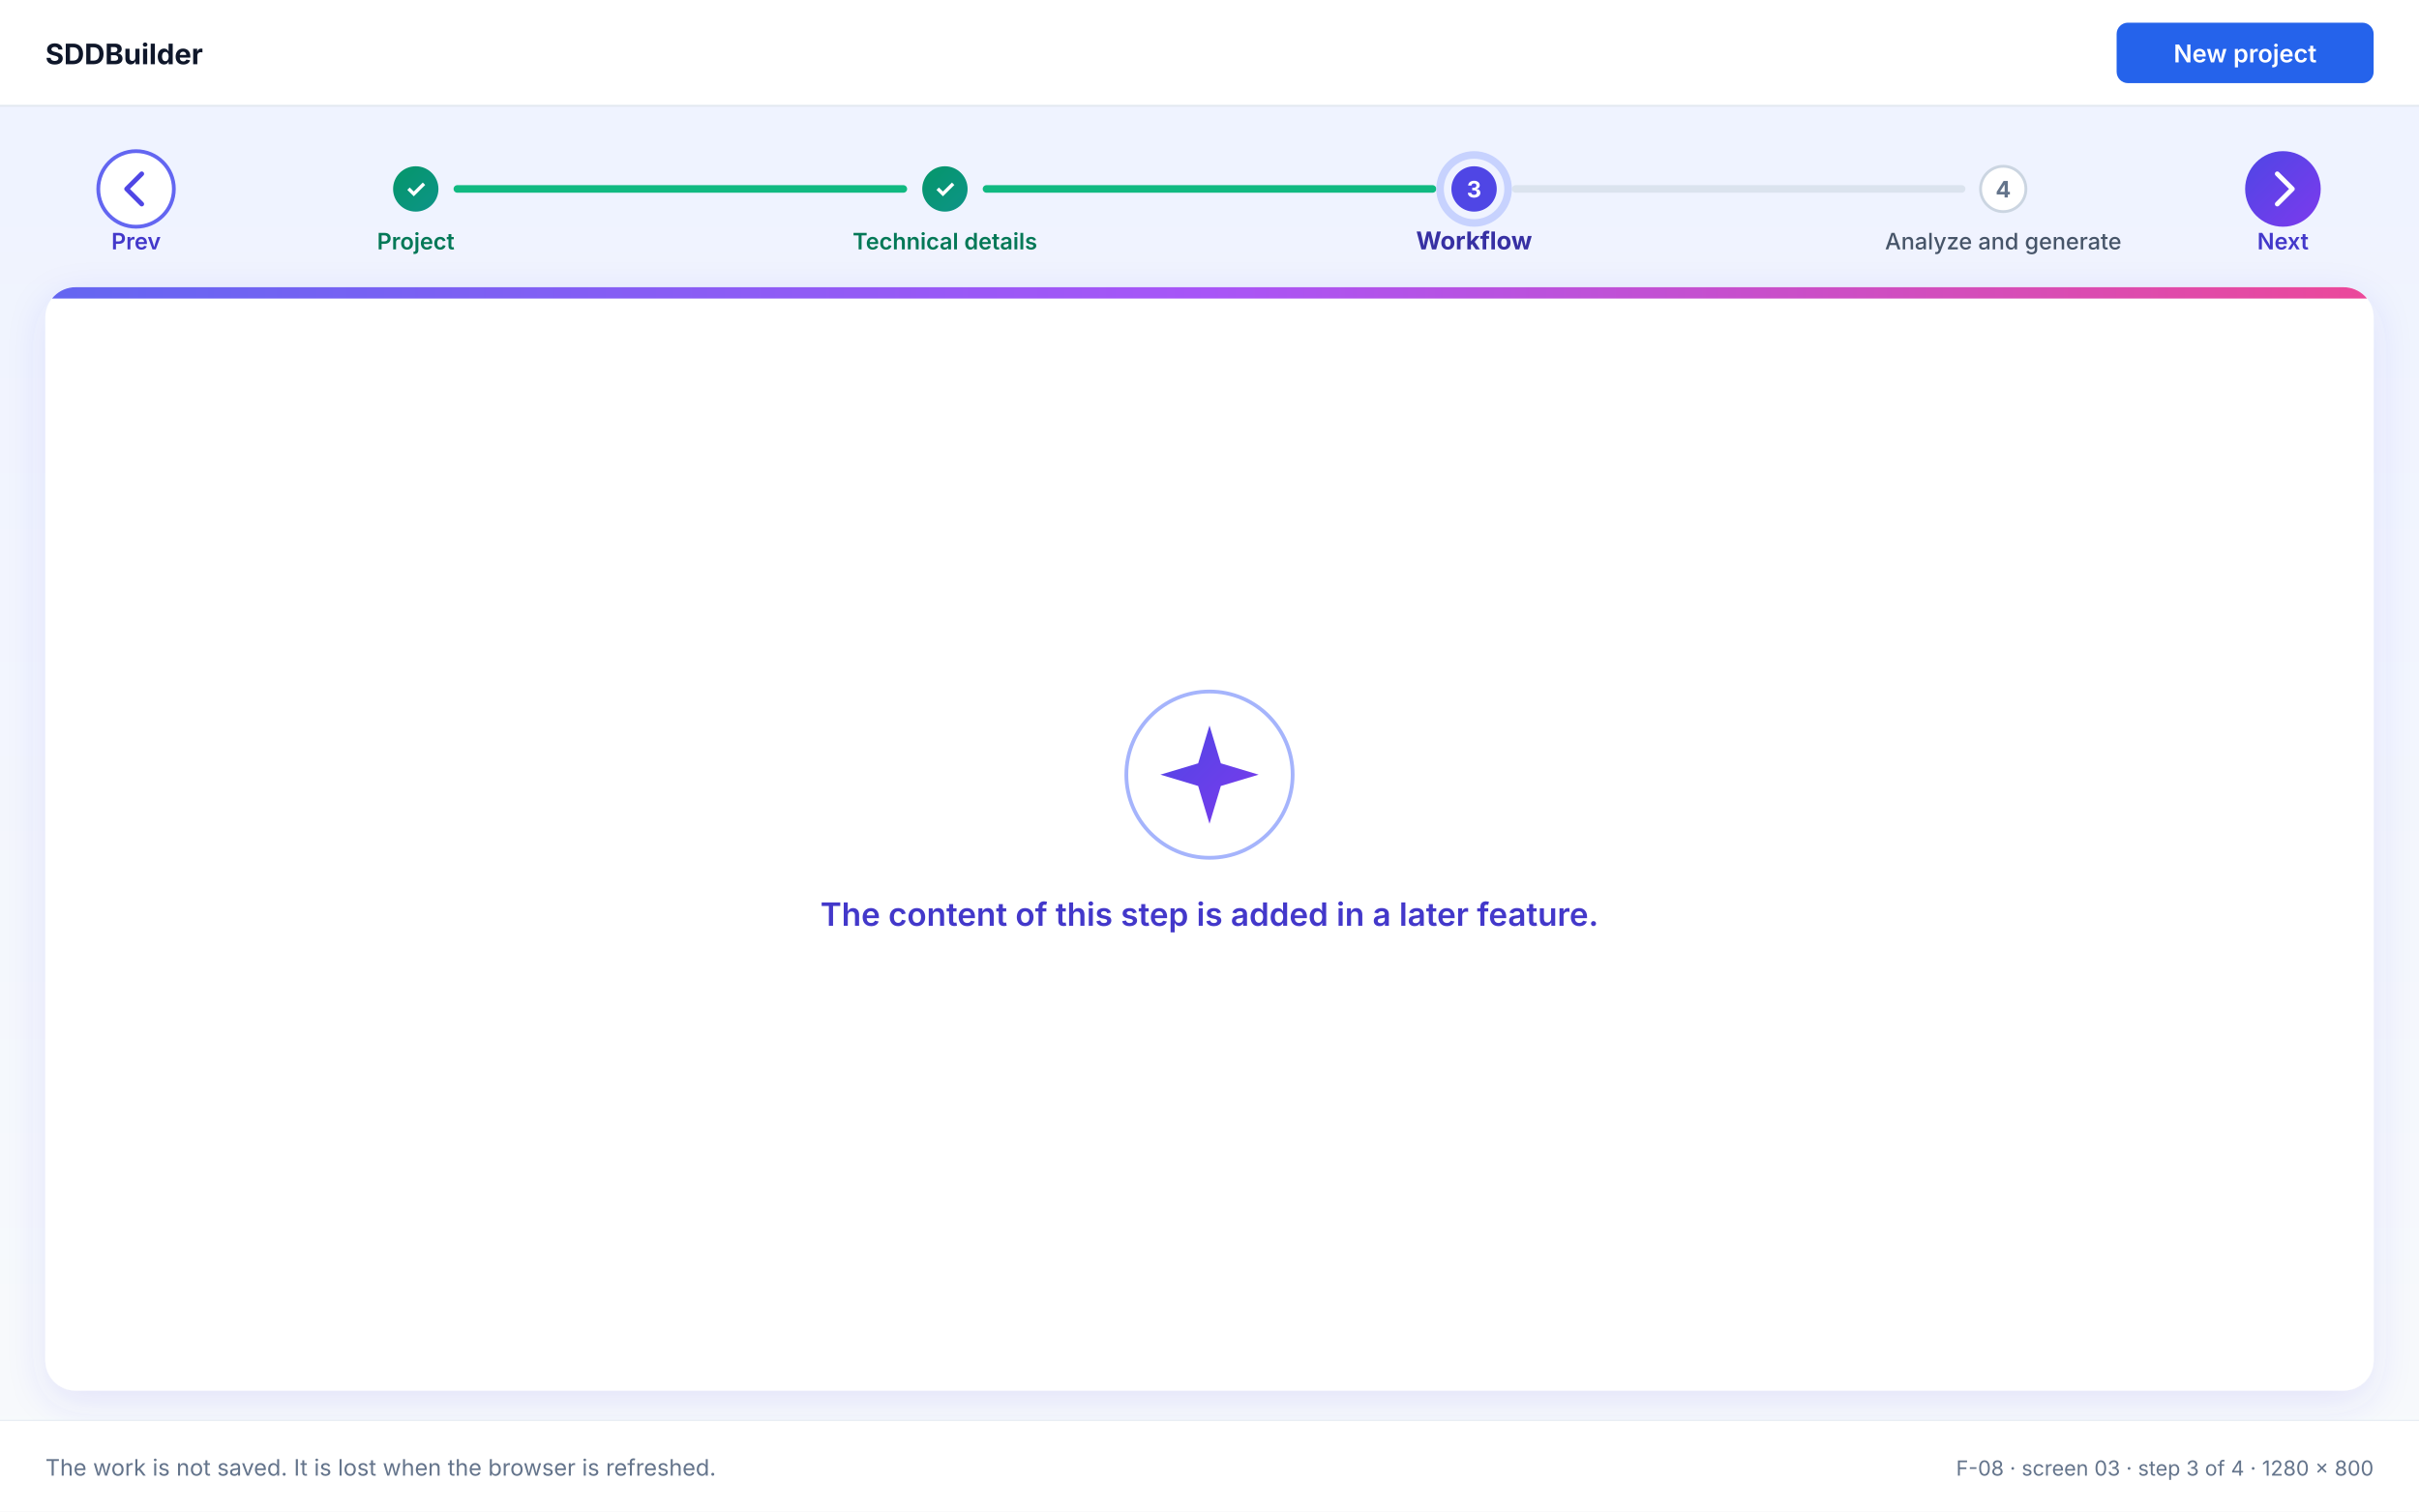
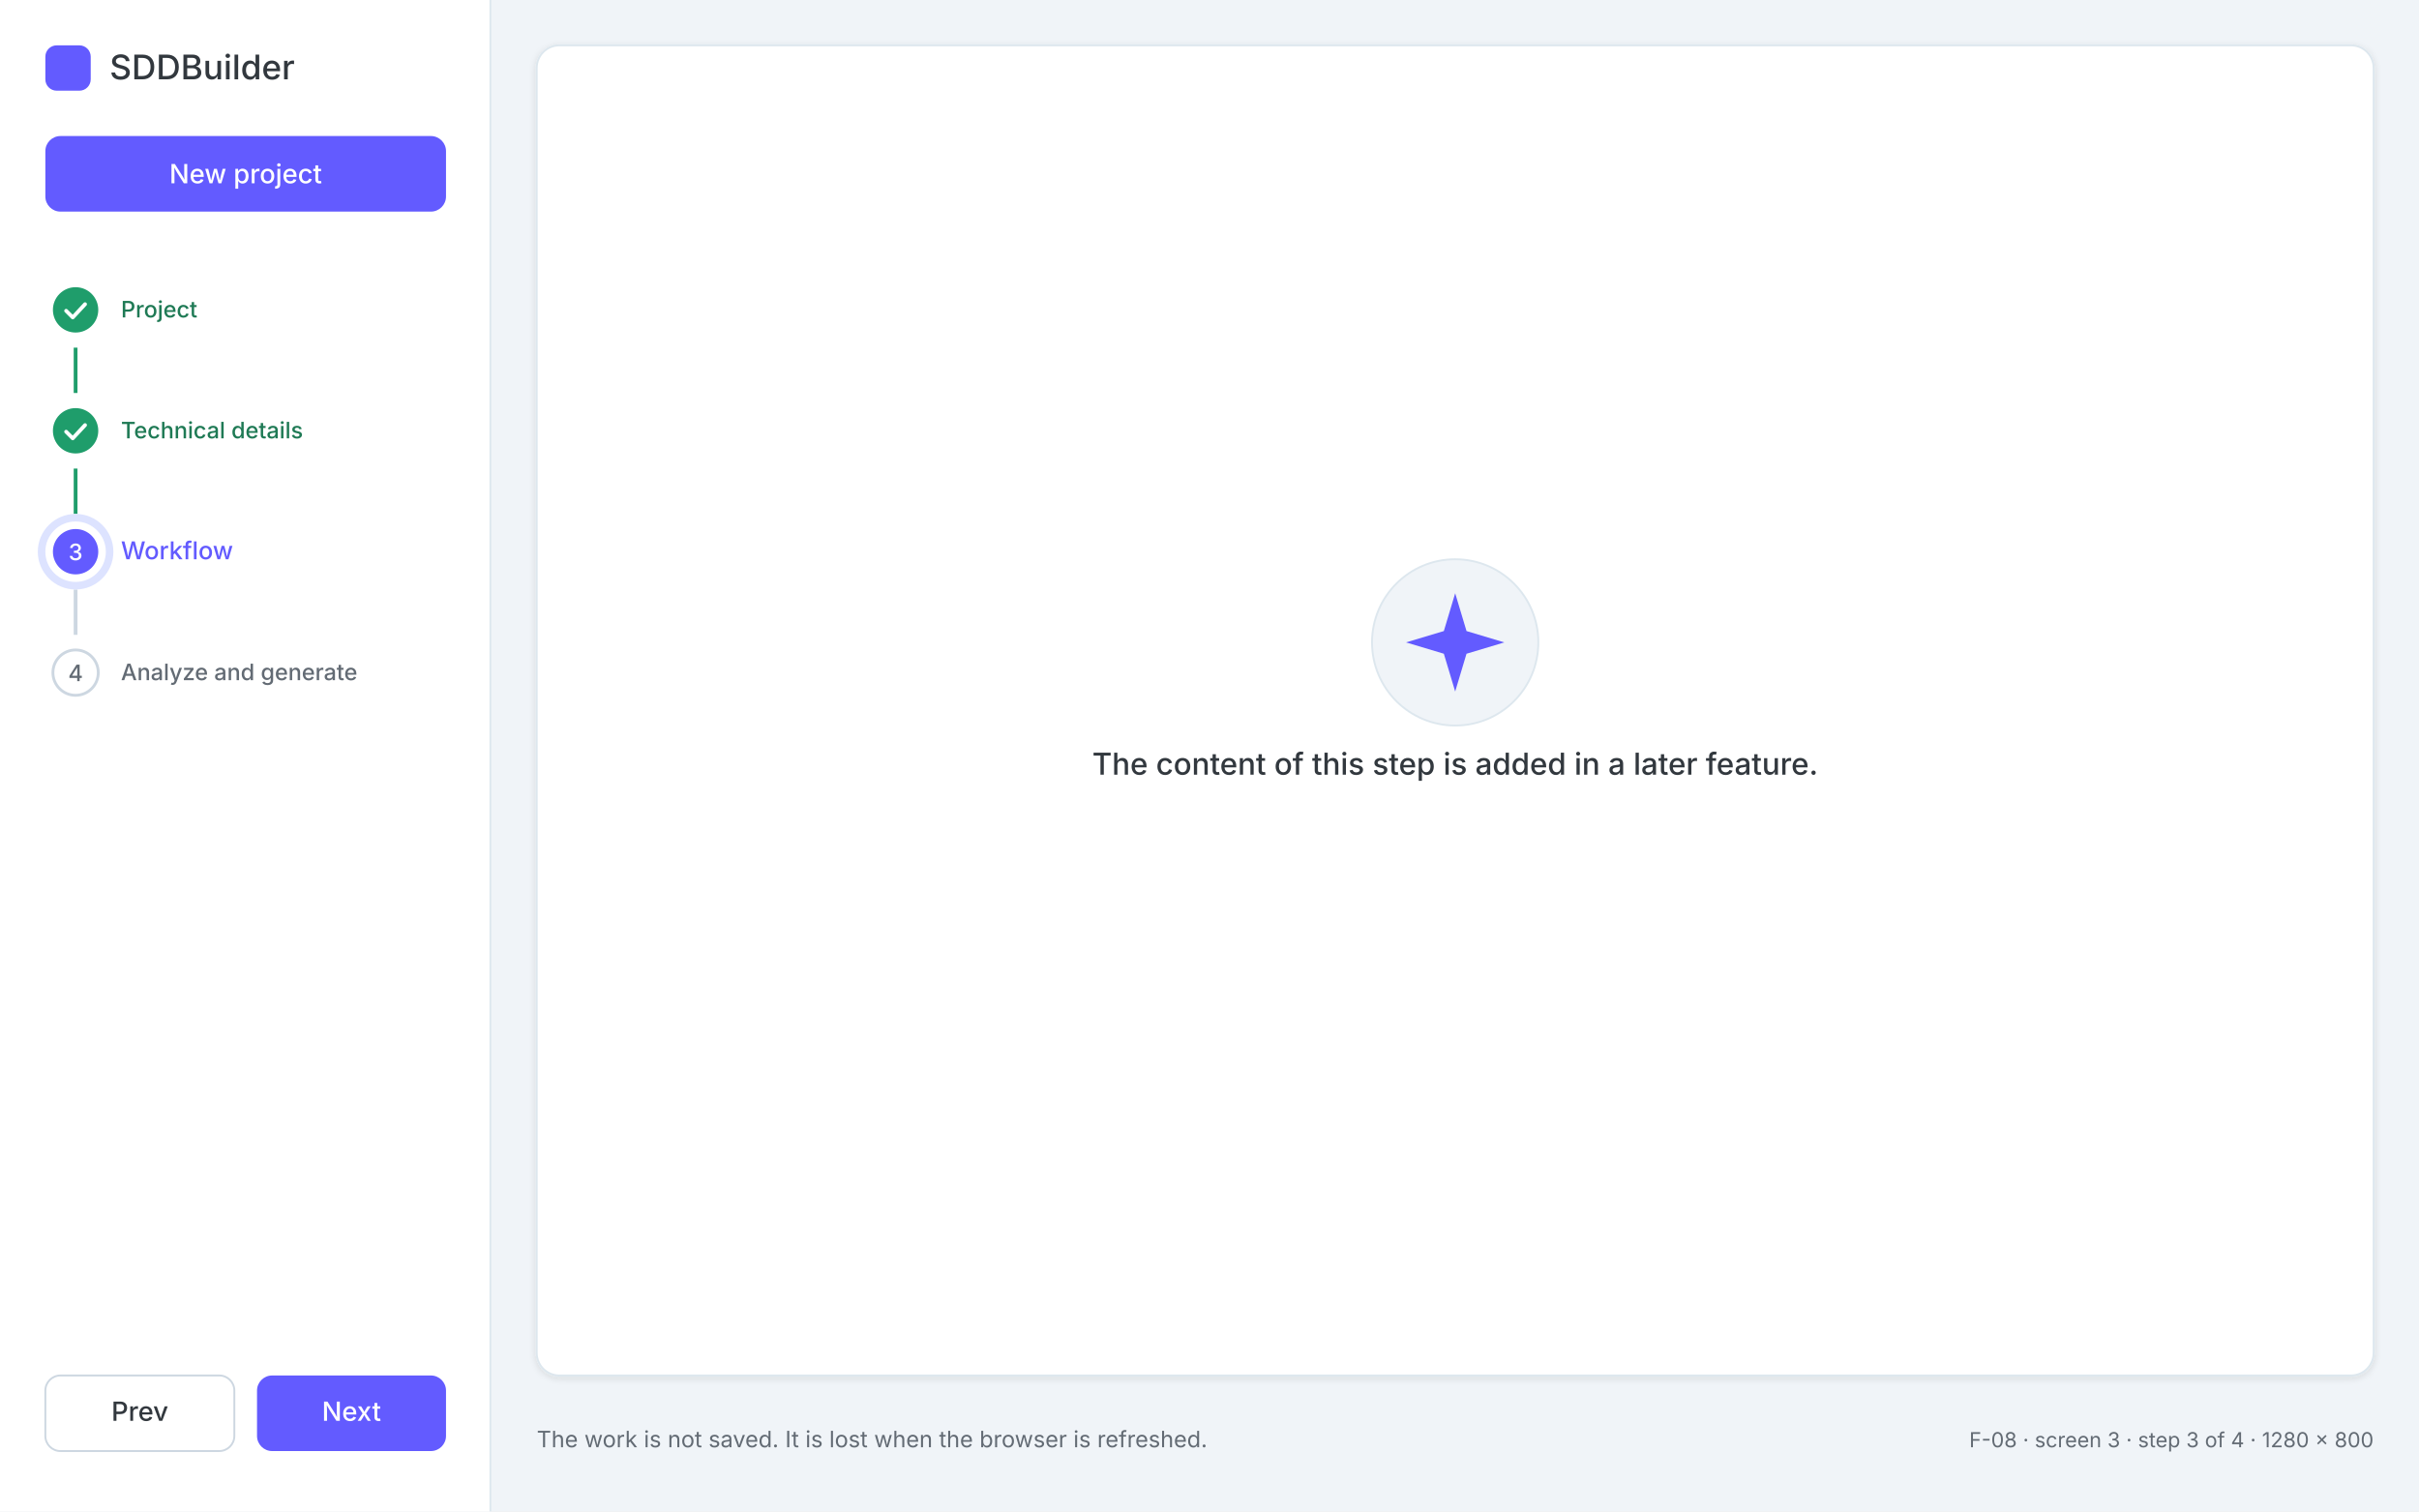
<svg xmlns="http://www.w3.org/2000/svg" width="1280" height="800" viewBox="0 0 1280 800">
+   <defs>
+     <filter id="sh" x="-5%" y="-5%" width="110%" height="115%">
+       <feDropShadow dx="0" dy="1" stdDeviation="2" flood-color="#32383E" flood-opacity="0.12" />
+     </filter>
+   </defs>
  <style>
- text{font-family:system-ui,-apple-system,"Segoe UI",sans-serif;font-size:13px;fill:#0f172a}
- .brand{font-size:15px;font-weight:700}
- .bt-primary{fill:#ffffff;font-weight:600}
- .muted{font-size:12px;fill:#64748b}
- .caption{font-size:11px;fill:#64748b}
- .ph{font-size:17px;font-weight:600;fill:#4338ca}
- .label-done{font-size:12px;font-weight:600;fill:#047857}
- .label-cur{font-size:13px;font-weight:700;fill:#3730a3}
- .nav-label{font-size:12px;font-weight:600;fill:#4338ca}
- .nav-label-dis{font-size:12px;font-weight:600;fill:#64748b}
- .label-todo{font-size:12px;font-weight:500;fill:#475569}
- .num{font-size:12px;font-weight:700;fill:#ffffff}
- .num-todo{font-size:12px;font-weight:700;fill:#64748b}
- .check{font-size:13px;font-weight:700;fill:#ffffff}
- .bar{fill:#ffffff}
- .div{stroke:#e2e8f0;stroke-width:1}
- .primary{fill:#2563eb}
- .nav-on{fill:#ffffff;stroke:#6366f1;stroke-width:2}
- .nav-dis{fill:#f1f5f9;stroke:#e2e8f0;stroke-width:1.5}
- .arrow{fill:none;stroke:#4f46e5;stroke-width:2.5;stroke-linecap:round;stroke-linejoin:round}
- .arrow-dis{fill:none;stroke:#cbd5e1;stroke-width:2.5;stroke-linecap:round;stroke-linejoin:round}
- .arrow-w{fill:none;stroke:#ffffff;stroke-width:2.5;stroke-linecap:round;stroke-linejoin:round}
- .node-todo{fill:#ffffff;stroke:#cbd5e1;stroke-width:1.5}
- .node-cur{fill:#4f46e5}
- .ring{fill:none;stroke:#c7d2fe;stroke-width:4}
- .line-todo{stroke:#dbe3ee;stroke-width:4;stroke-linecap:round}
- .line-done{stroke:#10b981;stroke-width:4;stroke-linecap:round}
- .card{fill:#ffffff}
+ text{font-family:Inter,system-ui,-apple-system,"Segoe UI",sans-serif;font-size:13px;fill:#32383E}
+ .brand{font-size:18px;font-weight:500}
+ .btnText{font-size:14px;font-weight:500;fill:#FFFFFF}
+ .btnDark{font-size:14px;font-weight:500;fill:#32383E}
+ .navOff{font-size:14px;font-weight:500;fill:#9FA6AD}
+ .muted{font-size:12px;fill:#636B74}
+ .caption{font-size:11px;fill:#636B74}
+ .label-cur{font-size:13px;font-weight:500;fill:#635BFF}
+ .label-done{font-size:12px;font-weight:500;fill:#1F7A55}
+ .label-todo{font-size:12px;font-weight:500;fill:#636B74}
+ .num{font-size:12px;font-weight:500;fill:#FFFFFF}
+ .num-todo{font-size:12px;font-weight:500;fill:#636B74}
+ .ph{font-size:16px;font-weight:500;fill:#32383E}
+ .div{stroke:#DDE7EE;stroke-width:1}
+ .card{fill:#FFFFFF;stroke:#DDE7EE}
+ .btnP{fill:#635BFF}
+ .btn{fill:#FFFFFF;stroke:#CDD7E1}
+ .btnOff{fill:#F0F4F8;stroke:#DDE7EE}
+ .ring{fill:none;stroke:#DDE3FF;stroke-width:4}
+ .node-todo{fill:#FFFFFF;stroke:#CDD7E1;stroke-width:1.5}
+ .node-cur{fill:#635BFF}
+ .node-done{fill:#1F9D6B}
+ .check{fill:none;stroke:#FFFFFF;stroke-width:2;stroke-linecap:round;stroke-linejoin:round}
+ .line-todo{stroke:#CDD7E1;stroke-width:2}
+ .line-done{stroke:#1F9D6B;stroke-width:2}
</style>
-   <defs>
-     <linearGradient id="gBg" x1="0" y1="0" x2="0" y2="1">
-       <stop offset="0" stop-color="#eef2ff" />
-       <stop offset="1" stop-color="#f8fafc" />
-     </linearGradient>
-     <linearGradient id="gBrand" x1="0" y1="0" x2="1" y2="1">
-       <stop offset="0" stop-color="#4f46e5" />
-       <stop offset="1" stop-color="#7c3aed" />
-     </linearGradient>
-     <linearGradient id="gDone" x1="0" y1="0" x2="1" y2="1">
-       <stop offset="0" stop-color="#059669" />
-       <stop offset="1" stop-color="#0d9488" />
-     </linearGradient>
-     <linearGradient id="gAccent" x1="0" y1="0" x2="1" y2="0">
-       <stop offset="0" stop-color="#6366f1" />
-       <stop offset="0.5" stop-color="#a855f7" />
-       <stop offset="1" stop-color="#ec4899" />
-     </linearGradient>
-     <filter id="sh" x="-5%" y="-5%" width="110%" height="115%">
-       <feDropShadow dx="0" dy="6" stdDeviation="10" flood-color="#4f46e5" flood-opacity="0.12" />
-     </filter>
-     <clipPath id="cardClip">
-       <rect x="24" y="152" width="1232" height="584" rx="16" />
-     </clipPath>
-   </defs>
-   <rect x="0" y="0" width="1280" height="800" fill="url(#gBg)" />
-   <rect class="bar" x="0" y="0" width="1280" height="56" />
-   <line class="div" x1="0" y1="56" x2="1280" y2="56" />
-   <text class="brand" x="24" y="34">SDDBuilder</text>
-   <rect class="primary" x="1120" y="12" width="136" height="32" rx="6" />
-   <text class="bt-primary" x="1188" y="33" text-anchor="middle">New project</text>
+   <rect width="1280" height="800" fill="#F0F4F8" />
+   <rect x="0" y="0" width="260" height="800" fill="#FFFFFF" />
+   <rect x="259" y="0" width="1" height="800" fill="#DDE7EE" />
+   <rect x="24" y="24" width="24" height="24" rx="6" fill="#635BFF" />
+   <text x="58" y="42" class="brand">SDDBuilder</text>
+   <rect x="24" y="72" width="212" height="40" rx="8" class="btnP" />
+   <text x="130" y="97" class="btnText" text-anchor="middle">New project</text>
+   <line x1="40" y1="184" x2="40" y2="208" class="line-done" />
+   <line x1="40" y1="248" x2="40" y2="272" class="line-done" />
+   <line x1="40" y1="312" x2="40" y2="336" class="line-todo" />
+   <circle class="node-done" cx="40" cy="164" r="12" />
+   <path class="check" d="M35 164.5 L38.5 168 L45 161" />
+   <text class="label-done" x="64" y="168">Project</text>
+   <circle class="node-done" cx="40" cy="228" r="12" />
+   <path class="check" d="M35 228.5 L38.5 232 L45 225" />
+   <text class="label-done" x="64" y="232">Technical details</text>
+   <circle class="ring" cx="40" cy="292" r="18" />
+   <circle class="node-cur" cx="40" cy="292" r="12" />
+   <text class="num" x="40" y="296.5" text-anchor="middle">3</text>
+   <text class="label-cur" x="64" y="296">Workflow</text>
+   <circle class="node-todo" cx="40" cy="356" r="12" />
+   <text class="num-todo" x="40" y="360.5" text-anchor="middle">4</text>
+   <text class="label-todo" x="64" y="360">Analyze and generate</text>
  <g>
-     <circle class="nav-on" cx="72" cy="100" r="20" />
-     <path class="arrow" d="M75 92 L67 100 L75 108" />
+     <rect class="btn" x="24" y="728" width="100" height="40" rx="8" />
+     <text class="btnDark" x="74" y="752" text-anchor="middle">Prev</text>
  </g>
-   <text class="nav-label" x="72" y="132" text-anchor="middle">Prev</text>
-   <line class="line-done" x1="242" y1="100" x2="478" y2="100" />
-   <line class="line-done" x1="522" y1="100" x2="758" y2="100" />
-   <line class="line-todo" x1="802" y1="100" x2="1038" y2="100" />
-   <circle cx="220" cy="100" r="12" fill="url(#gDone)" />
-   <text class="check" x="220" y="104.5" text-anchor="middle">✓</text>
-   <text class="label-done" x="220" y="132" text-anchor="middle">Project</text>
-   <circle cx="500" cy="100" r="12" fill="url(#gDone)" />
-   <text class="check" x="500" y="104.5" text-anchor="middle">✓</text>
-   <text class="label-done" x="500" y="132" text-anchor="middle">Technical details</text>
-   <circle class="ring" cx="780" cy="100" r="18" />
-   <circle class="node-cur" cx="780" cy="100" r="12" />
-   <text class="num" x="780" y="104.5" text-anchor="middle">3</text>
-   <text class="label-cur" x="780" y="132" text-anchor="middle">Workflow</text>
-   <circle class="node-todo" cx="1060" cy="100" r="12" />
-   <text class="num-todo" x="1060" y="104.5" text-anchor="middle">4</text>
-   <text class="label-todo" x="1060" y="132" text-anchor="middle">Analyze and generate</text>
  <g>
-     <circle cx="1208" cy="100" r="20" fill="url(#gBrand)" />
-     <path class="arrow-w" d="M1205 92 L1213 100 L1205 108" />
+     <rect class="btnP" x="136" y="728" width="100" height="40" rx="8" />
+     <text class="btnText" x="186" y="752" text-anchor="middle">Next</text>
  </g>
-   <text class="nav-label" x="1208" y="132" text-anchor="middle">Next</text>
-   <rect class="card" x="24" y="152" width="1232" height="584" rx="16" filter="url(#sh)" />
-   <rect x="24" y="152" width="1232" height="6" fill="url(#gAccent)" clip-path="url(#cardClip)" />
-   <circle cx="640" cy="410" r="44" fill="#ffffff" stroke="#a5b4fc" stroke-width="2" />
-   <path d="M640 384 L646 404 L666 410 L646 416 L640 436 L634 416 L614 410 L634 404 Z" fill="url(#gBrand)" />
-   <text class="ph" x="640" y="490" text-anchor="middle">The content of this step is added in a later feature.</text>
-   <line class="div" x1="0" y1="752" x2="1280" y2="752" />
-   <rect class="bar" x="0" y="752" width="1280" height="48" />
-   <text class="muted" x="24" y="781">The work is not saved. It is lost when the browser is refreshed.</text>
-   <text class="caption" x="1256" y="781" text-anchor="end">F-08 · screen 03 · step 3 of 4 · 1280 × 800</text>
+   <rect x="284" y="24" width="972" height="704" rx="12" class="card" filter="url(#sh)" />
+   <circle cx="770" cy="340" r="44" fill="#F0F4F8" stroke="#DDE7EE" />
+   <path d="M770 314 L776 334 L796 340 L776 346 L770 366 L764 346 L744 340 L764 334 Z" fill="#635BFF" />
+   <text class="ph" x="770" y="410" text-anchor="middle">The content of this step is added in a later feature.</text>
+   <text x="284" y="766" class="muted">The work is not saved. It is lost when the browser is refreshed.</text>
+   <text x="1256" y="766" class="caption" text-anchor="end">F-08 · screen 3 · step 3 of 4 · 1280 × 800</text>
</svg>
